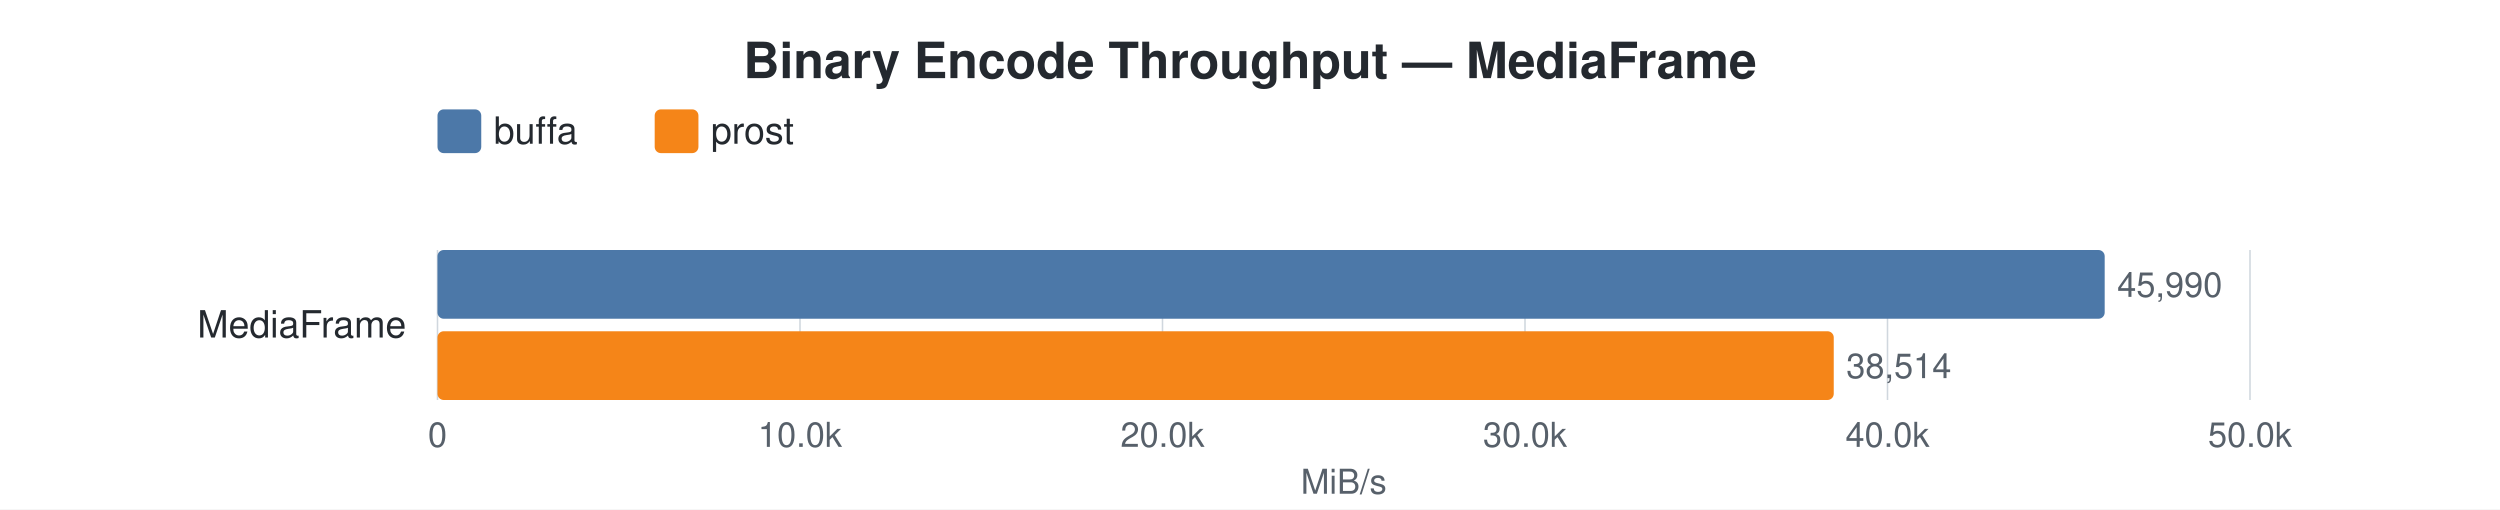
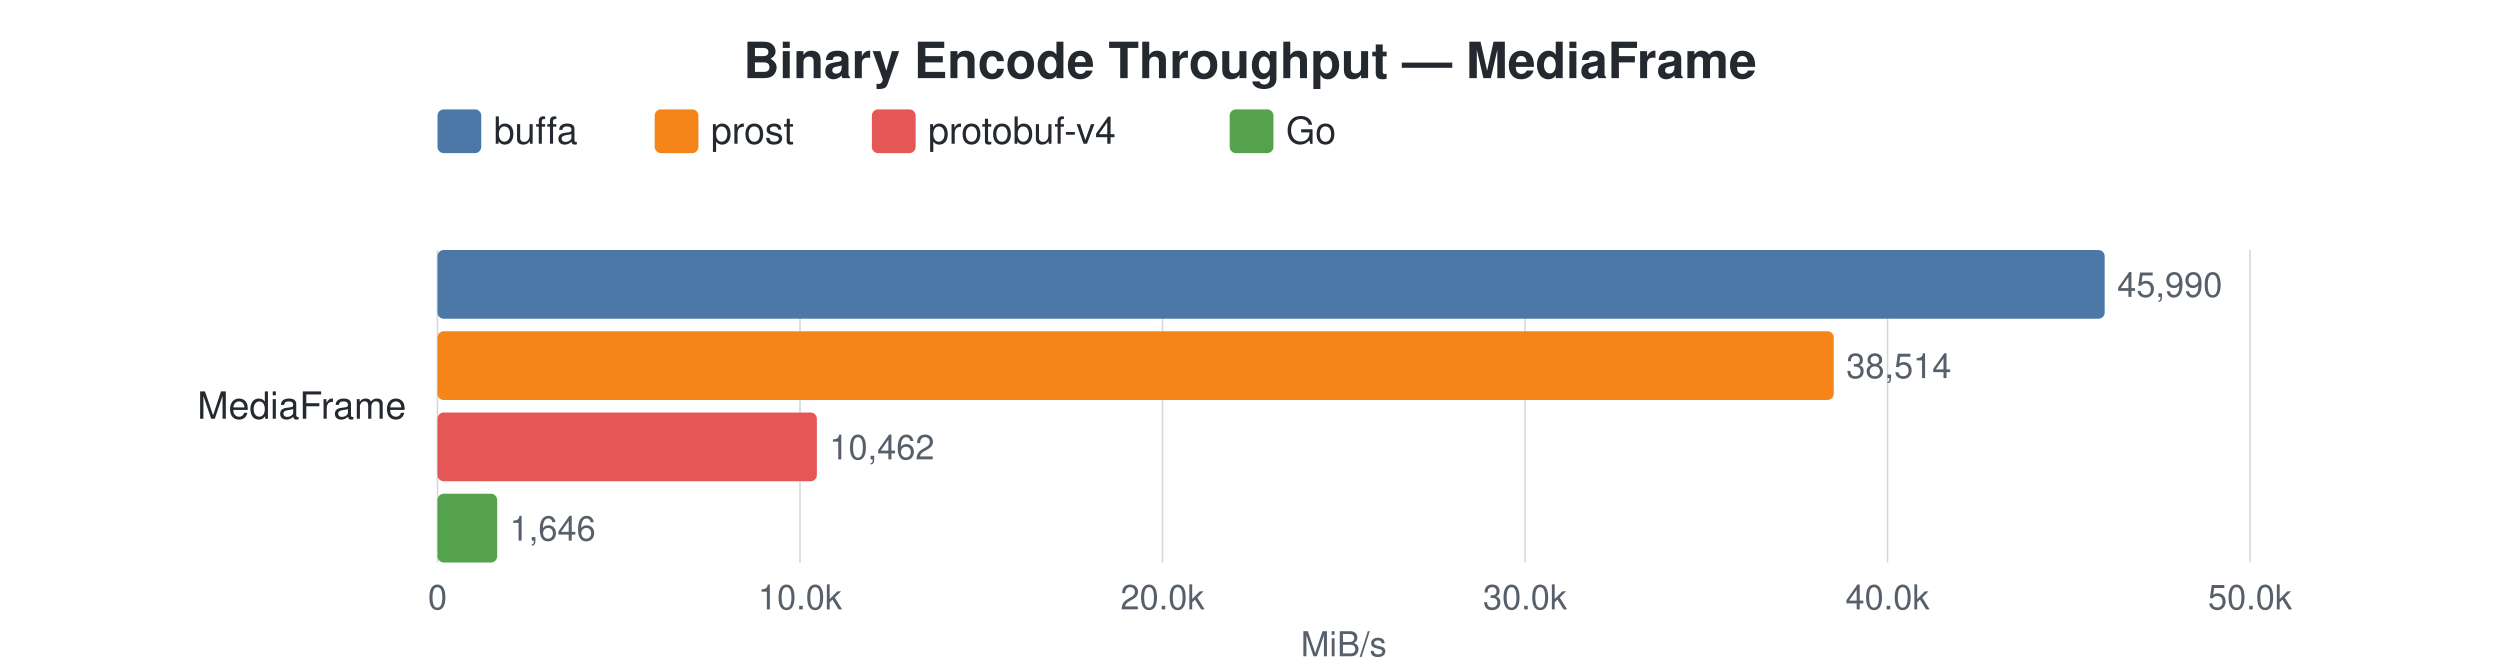
- <svg xmlns="http://www.w3.org/2000/svg" width="800" height="163" viewBox="0 0 800 163">
+ <svg xmlns="http://www.w3.org/2000/svg" width="800" height="215" viewBox="0 0 800 215">
  <style>
    text { font-family: -apple-system, BlinkMacSystemFont, "Segoe UI", Helvetica, Arial, sans-serif; }
    .title { font-size: 16px; font-weight: 600; fill: #24292f; }
    .label { font-size: 12px; fill: #24292f; }
    .value { font-size: 11px; fill: #57606a; }
    .axis-label { font-size: 11px; fill: #57606a; }
    .legend-text { font-size: 12px; fill: #24292f; }
    .grid { stroke: #d0d7de; stroke-width: 0.5; }
  </style>
  <rect width="100%" height="100%" fill="white" />
  <text x="400.0" y="25" text-anchor="middle" class="title">Binary Encode Throughput — MediaFrame</text>
  <rect x="140" y="35" width="14" height="14" rx="2" fill="#4C78A8" />
  <text x="158" y="46" class="legend-text">buffa</text>
  <rect x="209.5" y="35" width="14" height="14" rx="2" fill="#F58518" />
  <text x="227.5" y="46" class="legend-text">prost</text>
-   <line x1="140.0" y1="80" x2="140.0" y2="128" class="grid" />
-   <text x="140.0" y="143" text-anchor="middle" class="axis-label">0</text>
-   <line x1="256.0" y1="80" x2="256.0" y2="128" class="grid" />
-   <text x="256.0" y="143" text-anchor="middle" class="axis-label">10.0k</text>
-   <line x1="372.0" y1="80" x2="372.0" y2="128" class="grid" />
-   <text x="372.0" y="143" text-anchor="middle" class="axis-label">20.0k</text>
-   <line x1="488.0" y1="80" x2="488.0" y2="128" class="grid" />
-   <text x="488.0" y="143" text-anchor="middle" class="axis-label">30.0k</text>
-   <line x1="604.0" y1="80" x2="604.0" y2="128" class="grid" />
-   <text x="604.0" y="143" text-anchor="middle" class="axis-label">40.0k</text>
-   <line x1="720.0" y1="80" x2="720.0" y2="128" class="grid" />
-   <text x="720.0" y="143" text-anchor="middle" class="axis-label">50.0k</text>
-   <text x="430.0" y="158" text-anchor="middle" class="axis-label">MiB/s</text>
-   <text x="130" y="108.0" text-anchor="end" class="label">MediaFrame</text>
+   <rect x="279.0" y="35" width="14" height="14" rx="2" fill="#E45756" />
+   <text x="297.0" y="46" class="legend-text">protobuf-v4</text>
+   <rect x="393.5" y="35" width="14" height="14" rx="2" fill="#54A24B" />
+   <text x="411.5" y="46" class="legend-text">Go</text>
+   <line x1="140.0" y1="80" x2="140.0" y2="180" class="grid" />
+   <text x="140.0" y="195" text-anchor="middle" class="axis-label">0</text>
+   <line x1="256.0" y1="80" x2="256.0" y2="180" class="grid" />
+   <text x="256.0" y="195" text-anchor="middle" class="axis-label">10.0k</text>
+   <line x1="372.0" y1="80" x2="372.0" y2="180" class="grid" />
+   <text x="372.0" y="195" text-anchor="middle" class="axis-label">20.0k</text>
+   <line x1="488.0" y1="80" x2="488.0" y2="180" class="grid" />
+   <text x="488.0" y="195" text-anchor="middle" class="axis-label">30.0k</text>
+   <line x1="604.0" y1="80" x2="604.0" y2="180" class="grid" />
+   <text x="604.0" y="195" text-anchor="middle" class="axis-label">40.0k</text>
+   <line x1="720.0" y1="80" x2="720.0" y2="180" class="grid" />
+   <text x="720.0" y="195" text-anchor="middle" class="axis-label">50.0k</text>
+   <text x="430.0" y="210" text-anchor="middle" class="axis-label">MiB/s</text>
+   <text x="130" y="134.0" text-anchor="end" class="label">MediaFrame</text>
  <rect x="140" y="80.0" width="533.5" height="22" rx="2" fill="#4C78A8" />
  <text x="677.5" y="95.0" class="value">45,990</text>
  <rect x="140" y="106.0" width="446.8" height="22" rx="2" fill="#F58518" />
  <text x="590.8" y="121.0" class="value">38,514</text>
+   <rect x="140" y="132.0" width="121.4" height="22" rx="2" fill="#E45756" />
+   <text x="265.4" y="147.0" class="value">10,462</text>
+   <rect x="140" y="158.0" width="19.1" height="22" rx="2" fill="#54A24B" />
+   <text x="163.1" y="173.0" class="value">1,646</text>
</svg>
